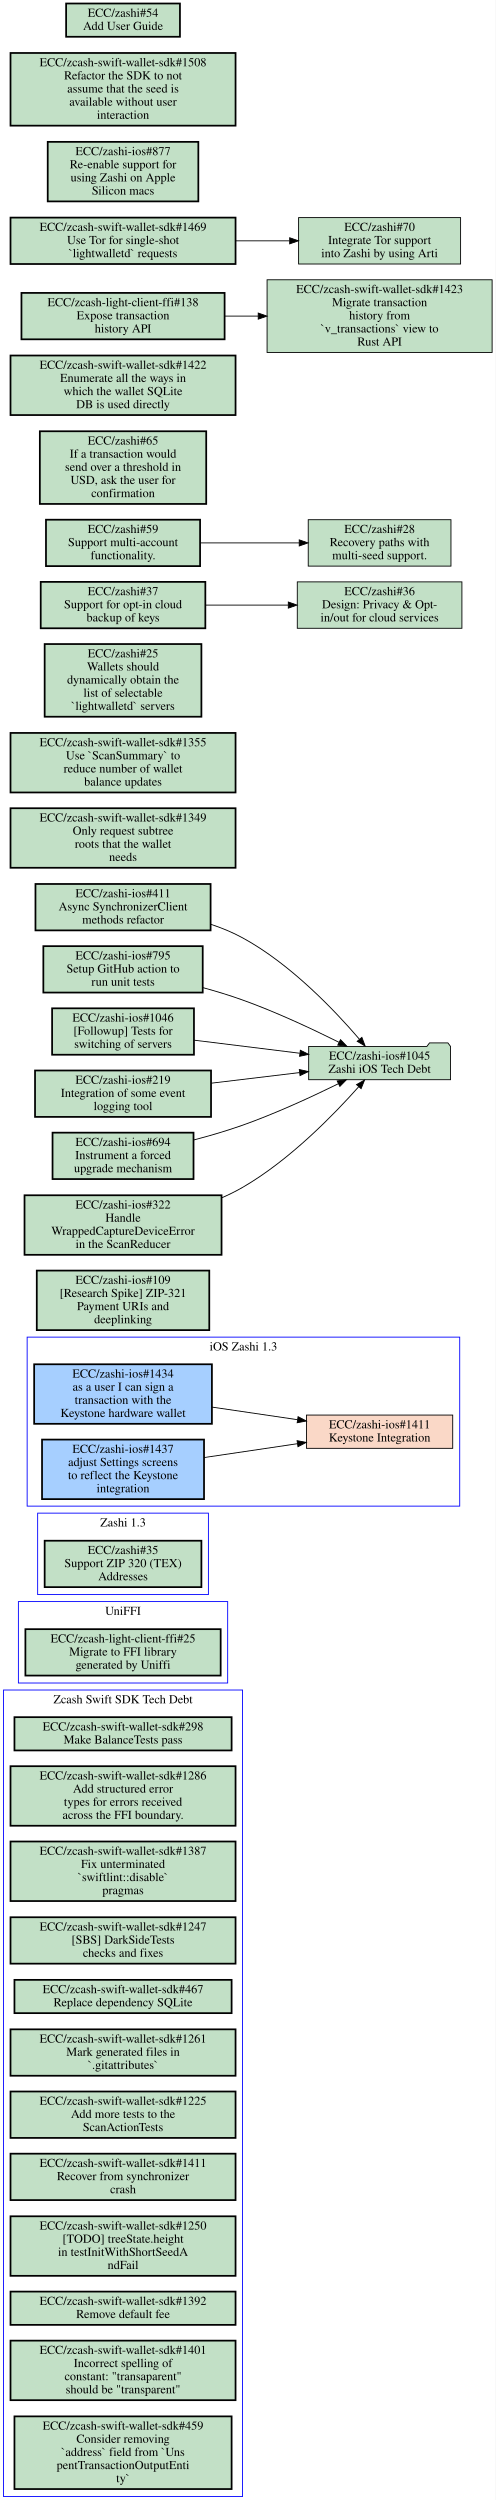
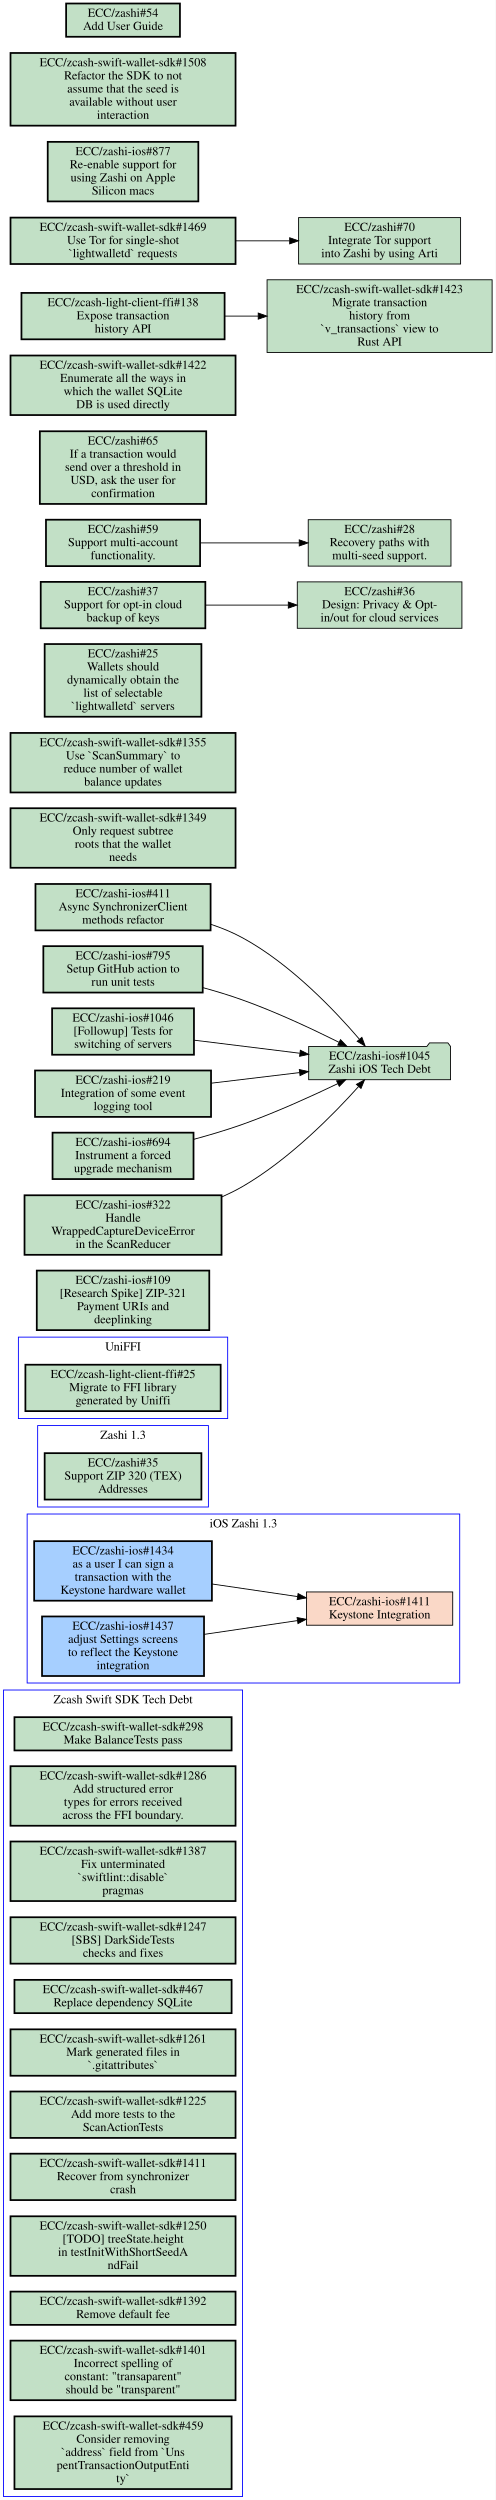
<svg xmlns="http://www.w3.org/2000/svg" xmlns:xlink="http://www.w3.org/1999/xlink" width="566pt" height="2855pt" viewBox="0.00 0.00 566.00 2855.00">
  <g id="graph0" class="graph" transform="scale(1 1) rotate(0) translate(4 2851)">
    <polygon fill="white" stroke="transparent" points="-4,4 -4,-2851 562,-2851 562,4 -4,4" />
    <g id="clust1" class="cluster">
-       <polygon fill="none" stroke="blue" points="27,-1131 27,-1324 521,-1324 521,-1131 27,-1131" />
-       <text text-anchor="middle" x="274" y="-1308.8" font-family="Times,serif" font-size="14.00">iOS Zashi 1.3</text>
+       <polygon fill="none" stroke="blue" points="27,-929 27,-1122 521,-1122 521,-929 27,-929" />
+       <text text-anchor="middle" x="274" y="-1106.8" font-family="Times,serif" font-size="14.00">iOS Zashi 1.3</text>
    </g>
    <g id="clust2" class="cluster">
-       <polygon fill="none" stroke="blue" points="39,-1030 39,-1123 234,-1123 234,-1030 39,-1030" />
-       <text text-anchor="middle" x="136.5" y="-1107.8" font-family="Times,serif" font-size="14.00">Zashi 1.3</text>
+       <polygon fill="none" stroke="blue" points="39,-1130 39,-1223 234,-1223 234,-1130 39,-1130" />
+       <text text-anchor="middle" x="136.5" y="-1207.8" font-family="Times,serif" font-size="14.00">Zashi 1.3</text>
    </g>
    <g id="clust3" class="cluster">
+       <polygon fill="none" stroke="blue" points="17,-1231 17,-1324 256,-1324 256,-1231 17,-1231" />
+       <text text-anchor="middle" x="136.5" y="-1308.8" font-family="Times,serif" font-size="14.00">UniFFI</text>
+     </g>
+     <g id="clust4" class="cluster">
      <polygon fill="none" stroke="blue" points="0,0 0,-921 273,-921 273,0 0,0" />
      <text text-anchor="middle" x="136.5" y="-905.8" font-family="Times,serif" font-size="14.00">Zcash Swift SDK Tech Debt</text>
-     </g>
-     <g id="clust4" class="cluster">
-       <polygon fill="none" stroke="blue" points="17,-929 17,-1022 256,-1022 256,-929 17,-929" />
-       <text text-anchor="middle" x="136.5" y="-1006.8" font-family="Times,serif" font-size="14.00">UniFFI</text>
    </g>
    <g id="node1" class="node closed">
      <g id="a_node1">
        <a xlink:href="https://github.com/Electric-Coin-Company/zashi-ios/issues/1411" xlink:title="ECC/zashi-ios#1411&#10;Keystone Integration" target="_blank">
-           <polygon fill="#fad8c7" stroke="black" points="513,-1235 346,-1235 346,-1197 513,-1197 513,-1235" />
-           <text text-anchor="middle" x="429.5" y="-1219.8" font-family="Times,serif" font-size="14.00">ECC/zashi-ios#1411</text>
-           <text text-anchor="middle" x="429.5" y="-1204.8" font-family="Times,serif" font-size="14.00">Keystone Integration</text>
+           <polygon fill="#fad8c7" stroke="black" points="513,-1033 346,-1033 346,-995 513,-995 513,-1033" />
+           <text text-anchor="middle" x="429.5" y="-1017.8" font-family="Times,serif" font-size="14.00">ECC/zashi-ios#1411</text>
+           <text text-anchor="middle" x="429.5" y="-1002.8" font-family="Times,serif" font-size="14.00">Keystone Integration</text>
        </a>
      </g>
    </g>
    <g id="node2" class="node committed">
      <g id="a_node2">
        <a xlink:href="https://github.com/Electric-Coin-Company/zashi-ios/issues/1434" xlink:title="ECC/zashi-ios#1434&#10;as a user I can sign a&#10;transaction with the&#10;Keystone hardware wallet" target="_blank">
-           <polygon fill="#a6cfff" stroke="black" stroke-width="2" points="238,-1293 35,-1293 35,-1225 238,-1225 238,-1293" />
-           <text text-anchor="middle" x="136.5" y="-1277.8" font-family="Times,serif" font-size="14.00">ECC/zashi-ios#1434</text>
-           <text text-anchor="middle" x="136.5" y="-1262.8" font-family="Times,serif" font-size="14.00">as a user I can sign a</text>
-           <text text-anchor="middle" x="136.5" y="-1247.8" font-family="Times,serif" font-size="14.00">transaction with the</text>
-           <text text-anchor="middle" x="136.5" y="-1232.8" font-family="Times,serif" font-size="14.00">Keystone hardware wallet</text>
+           <polygon fill="#a6cfff" stroke="black" stroke-width="2" points="238,-1091 35,-1091 35,-1023 238,-1023 238,-1091" />
+           <text text-anchor="middle" x="136.5" y="-1075.8" font-family="Times,serif" font-size="14.00">ECC/zashi-ios#1434</text>
+           <text text-anchor="middle" x="136.5" y="-1060.8" font-family="Times,serif" font-size="14.00">as a user I can sign a</text>
+           <text text-anchor="middle" x="136.5" y="-1045.8" font-family="Times,serif" font-size="14.00">transaction with the</text>
+           <text text-anchor="middle" x="136.5" y="-1030.8" font-family="Times,serif" font-size="14.00">Keystone hardware wallet</text>
        </a>
      </g>
    </g>
    <g id="edge1" class="edge">
-       <path fill="none" stroke="black" d="M238.05,-1244.1C269.78,-1239.5 304.66,-1234.3 335.81,-1229.7" />
-       <polygon fill="black" stroke="black" points="336.41,-1233.15 345.78,-1228.2 335.37,-1226.23 336.41,-1233.15" />
+       <path fill="none" stroke="black" d="M238.05,-1042.1C269.78,-1037.5 304.66,-1032.3 335.81,-1027.7" />
+       <polygon fill="black" stroke="black" points="336.41,-1031.15 345.78,-1026.2 335.37,-1024.23 336.41,-1031.15" />
    </g>
    <g id="node3" class="node committed">
      <g id="a_node3">
        <a xlink:href="https://github.com/Electric-Coin-Company/zashi-ios/issues/1437" xlink:title="ECC/zashi-ios#1437&#10;adjust Settings screens&#10;to reflect the Keystone&#10;integration" target="_blank">
-           <polygon fill="#a6cfff" stroke="black" stroke-width="2" points="229,-1207 44,-1207 44,-1139 229,-1139 229,-1207" />
-           <text text-anchor="middle" x="136.5" y="-1191.8" font-family="Times,serif" font-size="14.00">ECC/zashi-ios#1437</text>
-           <text text-anchor="middle" x="136.5" y="-1176.8" font-family="Times,serif" font-size="14.00">adjust Settings screens</text>
-           <text text-anchor="middle" x="136.5" y="-1161.8" font-family="Times,serif" font-size="14.00">to reflect the Keystone</text>
-           <text text-anchor="middle" x="136.5" y="-1146.8" font-family="Times,serif" font-size="14.00">integration</text>
+           <polygon fill="#a6cfff" stroke="black" stroke-width="2" points="229,-1005 44,-1005 44,-937 229,-937 229,-1005" />
+           <text text-anchor="middle" x="136.5" y="-989.8" font-family="Times,serif" font-size="14.00">ECC/zashi-ios#1437</text>
+           <text text-anchor="middle" x="136.5" y="-974.8" font-family="Times,serif" font-size="14.00">adjust Settings screens</text>
+           <text text-anchor="middle" x="136.5" y="-959.8" font-family="Times,serif" font-size="14.00">to reflect the Keystone</text>
+           <text text-anchor="middle" x="136.5" y="-944.8" font-family="Times,serif" font-size="14.00">integration</text>
        </a>
      </g>
    </g>
    <g id="edge2" class="edge">
-       <path fill="none" stroke="black" d="M229.17,-1186.5C263.14,-1191.6 301.66,-1197.3 335.72,-1202.3" />
-       <polygon fill="black" stroke="black" points="335.26,-1205.77 345.67,-1203.8 336.3,-1198.85 335.26,-1205.77" />
+       <path fill="none" stroke="black" d="M229.17,-984.55C263.14,-989.57 301.66,-995.3 335.72,-1000.3" />
+       <polygon fill="black" stroke="black" points="335.26,-1003.77 345.67,-1001.8 336.3,-996.85 335.26,-1003.77" />
    </g>
    <g id="node4" class="node open">
      <g id="a_node4">
        <a xlink:href="https://github.com/Electric-Coin-Company/zashi/issues/35" xlink:title="ECC/zashi#35&#10;Support ZIP 320 (TEX)&#10;Addresses" target="_blank">
-           <polygon fill="#c2e0c6" stroke="black" stroke-width="2" points="226,-1091.5 47,-1091.5 47,-1038.5 226,-1038.5 226,-1091.5" />
-           <text text-anchor="middle" x="136.5" y="-1076.3" font-family="Times,serif" font-size="14.00">ECC/zashi#35</text>
-           <text text-anchor="middle" x="136.5" y="-1061.3" font-family="Times,serif" font-size="14.00">Support ZIP 320 (TEX)</text>
-           <text text-anchor="middle" x="136.5" y="-1046.3" font-family="Times,serif" font-size="14.00">Addresses</text>
+           <polygon fill="#c2e0c6" stroke="black" stroke-width="2" points="226,-1191.5 47,-1191.5 47,-1138.5 226,-1138.5 226,-1191.5" />
+           <text text-anchor="middle" x="136.5" y="-1176.3" font-family="Times,serif" font-size="14.00">ECC/zashi#35</text>
+           <text text-anchor="middle" x="136.5" y="-1161.3" font-family="Times,serif" font-size="14.00">Support ZIP 320 (TEX)</text>
+           <text text-anchor="middle" x="136.5" y="-1146.3" font-family="Times,serif" font-size="14.00">Addresses</text>
        </a>
      </g>
    </g>
    <g id="node5" class="node open">
      <g id="a_node5">
+         <a xlink:href="https://github.com/Electric-Coin-Company/zcash-light-client-ffi/issues/25" xlink:title="ECC/zcash-light-client-ffi#25&#10;Migrate to FFI library&#10;generated by Uniffi" target="_blank">
+           <polygon fill="#c2e0c6" stroke="black" stroke-width="2" points="248,-1292.5 25,-1292.5 25,-1239.5 248,-1239.5 248,-1292.5" />
+           <text text-anchor="middle" x="136.5" y="-1277.3" font-family="Times,serif" font-size="14.00">ECC/zcash-light-client-ffi#25</text>
+           <text text-anchor="middle" x="136.5" y="-1262.3" font-family="Times,serif" font-size="14.00">Migrate to FFI library</text>
+           <text text-anchor="middle" x="136.5" y="-1247.3" font-family="Times,serif" font-size="14.00">generated by Uniffi</text>
+         </a>
+       </g>
+     </g>
+     <g id="node6" class="node open">
+       <g id="a_node6">
        <a xlink:href="https://github.com/Electric-Coin-Company/zcash-swift-wallet-sdk/issues/298" xlink:title="ECC/zcash-swift-wallet-sdk#298&#10;Make BalanceTests pass" target="_blank">
          <polygon fill="#c2e0c6" stroke="black" stroke-width="2" points="260.5,-890 12.5,-890 12.5,-852 260.5,-852 260.5,-890" />
          <text text-anchor="middle" x="136.5" y="-874.8" font-family="Times,serif" font-size="14.00">ECC/zcash-swift-wallet-sdk#298</text>
          <text text-anchor="middle" x="136.5" y="-859.8" font-family="Times,serif" font-size="14.00">Make BalanceTests pass</text>
        </a>
      </g>
    </g>
-     <g id="node6" class="node open">
-       <g id="a_node6">
+     <g id="node7" class="node open">
+       <g id="a_node7">
        <a xlink:href="https://github.com/Electric-Coin-Company/zcash-swift-wallet-sdk/issues/1286" xlink:title="ECC/zcash-swift-wallet-sdk#1286&#10;Add structured error&#10;types for errors received&#10;across the FFI boundary." target="_blank">
          <polygon fill="#c2e0c6" stroke="black" stroke-width="2" points="265,-834 8,-834 8,-766 265,-766 265,-834" />
          <text text-anchor="middle" x="136.5" y="-818.8" font-family="Times,serif" font-size="14.00">ECC/zcash-swift-wallet-sdk#1286</text>
          <text text-anchor="middle" x="136.5" y="-803.8" font-family="Times,serif" font-size="14.00">Add structured error</text>
          <text text-anchor="middle" x="136.5" y="-788.8" font-family="Times,serif" font-size="14.00">types for errors received</text>
          <text text-anchor="middle" x="136.5" y="-773.8" font-family="Times,serif" font-size="14.00">across the FFI boundary.</text>
        </a>
      </g>
    </g>
-     <g id="node7" class="node open">
-       <g id="a_node7">
+     <g id="node8" class="node open">
+       <g id="a_node8">
        <a xlink:href="https://github.com/Electric-Coin-Company/zcash-swift-wallet-sdk/issues/1387" xlink:title="ECC/zcash-swift-wallet-sdk#1387&#10;Fix unterminated&#10;`swiftlint::disable`&#10;pragmas" target="_blank">
          <polygon fill="#c2e0c6" stroke="black" stroke-width="2" points="265,-748 8,-748 8,-680 265,-680 265,-748" />
          <text text-anchor="middle" x="136.5" y="-732.8" font-family="Times,serif" font-size="14.00">ECC/zcash-swift-wallet-sdk#1387</text>
          <text text-anchor="middle" x="136.5" y="-717.8" font-family="Times,serif" font-size="14.00">Fix unterminated</text>
          <text text-anchor="middle" x="136.5" y="-702.8" font-family="Times,serif" font-size="14.00">`swiftlint::disable`</text>
          <text text-anchor="middle" x="136.5" y="-687.8" font-family="Times,serif" font-size="14.00">pragmas</text>
        </a>
      </g>
    </g>
-     <g id="node8" class="node open">
-       <g id="a_node8">
+     <g id="node9" class="node open">
+       <g id="a_node9">
        <a xlink:href="https://github.com/Electric-Coin-Company/zcash-swift-wallet-sdk/issues/1247" xlink:title="ECC/zcash-swift-wallet-sdk#1247&#10;[SBS] DarkSideTests&#10;checks and fixes" target="_blank">
          <polygon fill="#c2e0c6" stroke="black" stroke-width="2" points="265,-661.5 8,-661.5 8,-608.5 265,-608.5 265,-661.5" />
          <text text-anchor="middle" x="136.5" y="-646.3" font-family="Times,serif" font-size="14.00">ECC/zcash-swift-wallet-sdk#1247</text>
          <text text-anchor="middle" x="136.5" y="-631.3" font-family="Times,serif" font-size="14.00">[SBS] DarkSideTests</text>
          <text text-anchor="middle" x="136.5" y="-616.3" font-family="Times,serif" font-size="14.00">checks and fixes</text>
        </a>
      </g>
    </g>
-     <g id="node9" class="node open">
-       <g id="a_node9">
+     <g id="node10" class="node open">
+       <g id="a_node10">
        <a xlink:href="https://github.com/Electric-Coin-Company/zcash-swift-wallet-sdk/issues/467" xlink:title="ECC/zcash-swift-wallet-sdk#467&#10;Replace dependency SQLite" target="_blank">
          <polygon fill="#c2e0c6" stroke="black" stroke-width="2" points="260.5,-590 12.5,-590 12.5,-552 260.5,-552 260.5,-590" />
          <text text-anchor="middle" x="136.5" y="-574.8" font-family="Times,serif" font-size="14.00">ECC/zcash-swift-wallet-sdk#467</text>
          <text text-anchor="middle" x="136.5" y="-559.8" font-family="Times,serif" font-size="14.00">Replace dependency SQLite</text>
        </a>
      </g>
    </g>
-     <g id="node10" class="node open">
-       <g id="a_node10">
+     <g id="node11" class="node open">
+       <g id="a_node11">
        <a xlink:href="https://github.com/Electric-Coin-Company/zcash-swift-wallet-sdk/issues/1261" xlink:title="ECC/zcash-swift-wallet-sdk#1261&#10;Mark generated files in&#10;`.gitattributes`" target="_blank">
          <polygon fill="#c2e0c6" stroke="black" stroke-width="2" points="265,-533.5 8,-533.5 8,-480.5 265,-480.5 265,-533.5" />
          <text text-anchor="middle" x="136.5" y="-518.3" font-family="Times,serif" font-size="14.00">ECC/zcash-swift-wallet-sdk#1261</text>
          <text text-anchor="middle" x="136.5" y="-503.3" font-family="Times,serif" font-size="14.00">Mark generated files in</text>
          <text text-anchor="middle" x="136.5" y="-488.3" font-family="Times,serif" font-size="14.00">`.gitattributes`</text>
        </a>
      </g>
    </g>
-     <g id="node11" class="node open">
-       <g id="a_node11">
+     <g id="node12" class="node open">
+       <g id="a_node12">
        <a xlink:href="https://github.com/Electric-Coin-Company/zcash-swift-wallet-sdk/issues/1225" xlink:title="ECC/zcash-swift-wallet-sdk#1225&#10;Add more tests to the&#10;ScanActionTests" target="_blank">
          <polygon fill="#c2e0c6" stroke="black" stroke-width="2" points="265,-462.5 8,-462.5 8,-409.5 265,-409.5 265,-462.5" />
          <text text-anchor="middle" x="136.5" y="-447.3" font-family="Times,serif" font-size="14.00">ECC/zcash-swift-wallet-sdk#1225</text>
          <text text-anchor="middle" x="136.5" y="-432.3" font-family="Times,serif" font-size="14.00">Add more tests to the</text>
          <text text-anchor="middle" x="136.5" y="-417.3" font-family="Times,serif" font-size="14.00">ScanActionTests</text>
        </a>
      </g>
    </g>
-     <g id="node12" class="node open">
-       <g id="a_node12">
+     <g id="node13" class="node open">
+       <g id="a_node13">
        <a xlink:href="https://github.com/Electric-Coin-Company/zcash-swift-wallet-sdk/issues/1411" xlink:title="ECC/zcash-swift-wallet-sdk#1411&#10;Recover from synchronizer&#10;crash" target="_blank">
          <polygon fill="#c2e0c6" stroke="black" stroke-width="2" points="265,-391.5 8,-391.5 8,-338.5 265,-338.5 265,-391.5" />
          <text text-anchor="middle" x="136.5" y="-376.3" font-family="Times,serif" font-size="14.00">ECC/zcash-swift-wallet-sdk#1411</text>
          <text text-anchor="middle" x="136.5" y="-361.3" font-family="Times,serif" font-size="14.00">Recover from synchronizer</text>
          <text text-anchor="middle" x="136.5" y="-346.3" font-family="Times,serif" font-size="14.00">crash</text>
        </a>
      </g>
    </g>
-     <g id="node13" class="node open">
-       <g id="a_node13">
+     <g id="node14" class="node open">
+       <g id="a_node14">
        <a xlink:href="https://github.com/Electric-Coin-Company/zcash-swift-wallet-sdk/issues/1250" xlink:title="ECC/zcash-swift-wallet-sdk#1250&#10;[TODO] treeState.height&#10;in testInitWithShortSeedA&#10;ndFail" target="_blank">
          <polygon fill="#c2e0c6" stroke="black" stroke-width="2" points="265,-320 8,-320 8,-252 265,-252 265,-320" />
          <text text-anchor="middle" x="136.5" y="-304.8" font-family="Times,serif" font-size="14.00">ECC/zcash-swift-wallet-sdk#1250</text>
          <text text-anchor="middle" x="136.5" y="-289.8" font-family="Times,serif" font-size="14.00">[TODO] treeState.height</text>
          <text text-anchor="middle" x="136.5" y="-274.8" font-family="Times,serif" font-size="14.00">in testInitWithShortSeedA</text>
          <text text-anchor="middle" x="136.5" y="-259.8" font-family="Times,serif" font-size="14.00">ndFail</text>
        </a>
      </g>
    </g>
-     <g id="node14" class="node open">
-       <g id="a_node14">
+     <g id="node15" class="node open">
+       <g id="a_node15">
        <a xlink:href="https://github.com/Electric-Coin-Company/zcash-swift-wallet-sdk/issues/1392" xlink:title="ECC/zcash-swift-wallet-sdk#1392&#10;Remove default fee" target="_blank">
          <polygon fill="#c2e0c6" stroke="black" stroke-width="2" points="265,-234 8,-234 8,-196 265,-196 265,-234" />
          <text text-anchor="middle" x="136.5" y="-218.8" font-family="Times,serif" font-size="14.00">ECC/zcash-swift-wallet-sdk#1392</text>
          <text text-anchor="middle" x="136.5" y="-203.8" font-family="Times,serif" font-size="14.00">Remove default fee</text>
        </a>
      </g>
    </g>
-     <g id="node15" class="node open">
-       <g id="a_node15">
+     <g id="node16" class="node open">
+       <g id="a_node16">
        <a xlink:href="https://github.com/Electric-Coin-Company/zcash-swift-wallet-sdk/issues/1401" xlink:title="ECC/zcash-swift-wallet-sdk#1401&#10;Incorrect spelling of&#10;constant: &quot;transaparent&quot;&#10;should be &quot;transparent&quot;" target="_blank">
          <polygon fill="#c2e0c6" stroke="black" stroke-width="2" points="265,-178 8,-178 8,-110 265,-110 265,-178" />
          <text text-anchor="middle" x="136.5" y="-162.8" font-family="Times,serif" font-size="14.00">ECC/zcash-swift-wallet-sdk#1401</text>
          <text text-anchor="middle" x="136.5" y="-147.8" font-family="Times,serif" font-size="14.00">Incorrect spelling of</text>
          <text text-anchor="middle" x="136.5" y="-132.8" font-family="Times,serif" font-size="14.00">constant: "transaparent"</text>
          <text text-anchor="middle" x="136.5" y="-117.8" font-family="Times,serif" font-size="14.00">should be "transparent"</text>
        </a>
      </g>
    </g>
-     <g id="node16" class="node open">
-       <g id="a_node16">
+     <g id="node17" class="node open">
+       <g id="a_node17">
        <a xlink:href="https://github.com/Electric-Coin-Company/zcash-swift-wallet-sdk/issues/459" xlink:title="ECC/zcash-swift-wallet-sdk#459&#10;Consider removing&#10;`address` field from `Uns&#10;pentTransactionOutputEnti&#10;ty`" target="_blank">
          <polygon fill="#c2e0c6" stroke="black" stroke-width="2" points="260.5,-91.5 12.5,-91.5 12.5,-8.5 260.5,-8.5 260.5,-91.5" />
          <text text-anchor="middle" x="136.5" y="-76.3" font-family="Times,serif" font-size="14.00">ECC/zcash-swift-wallet-sdk#459</text>
          <text text-anchor="middle" x="136.5" y="-61.3" font-family="Times,serif" font-size="14.00">Consider removing</text>
          <text text-anchor="middle" x="136.5" y="-46.3" font-family="Times,serif" font-size="14.00">`address` field from `Uns</text>
          <text text-anchor="middle" x="136.5" y="-31.3" font-family="Times,serif" font-size="14.00">pentTransactionOutputEnti</text>
          <text text-anchor="middle" x="136.5" y="-16.3" font-family="Times,serif" font-size="14.00">ty`</text>
-         </a>
-       </g>
-     </g>
-     <g id="node17" class="node open">
-       <g id="a_node17">
-         <a xlink:href="https://github.com/Electric-Coin-Company/zcash-light-client-ffi/issues/25" xlink:title="ECC/zcash-light-client-ffi#25&#10;Migrate to FFI library&#10;generated by Uniffi" target="_blank">
-           <polygon fill="#c2e0c6" stroke="black" stroke-width="2" points="248,-990.5 25,-990.5 25,-937.5 248,-937.5 248,-990.5" />
-           <text text-anchor="middle" x="136.5" y="-975.3" font-family="Times,serif" font-size="14.00">ECC/zcash-light-client-ffi#25</text>
-           <text text-anchor="middle" x="136.5" y="-960.3" font-family="Times,serif" font-size="14.00">Migrate to FFI library</text>
-           <text text-anchor="middle" x="136.5" y="-945.3" font-family="Times,serif" font-size="14.00">generated by Uniffi</text>
        </a>
      </g>
    </g>
    <g id="node18" class="node open">
      <g id="a_node18">
        <a xlink:href="https://github.com/Electric-Coin-Company/zashi-ios/issues/109" xlink:title="ECC/zashi-ios#109&#10;[Research Spike] ZIP-321&#10;Payment URIs and&#10;deeplinking" target="_blank">
          <polygon fill="#c2e0c6" stroke="black" stroke-width="2" points="235,-1400 38,-1400 38,-1332 235,-1332 235,-1400" />
          <text text-anchor="middle" x="136.5" y="-1384.8" font-family="Times,serif" font-size="14.00">ECC/zashi-ios#109</text>
          <text text-anchor="middle" x="136.5" y="-1369.8" font-family="Times,serif" font-size="14.00">[Research Spike] ZIP-321</text>
          <text text-anchor="middle" x="136.5" y="-1354.8" font-family="Times,serif" font-size="14.00">Payment URIs and</text>
          <text text-anchor="middle" x="136.5" y="-1339.8" font-family="Times,serif" font-size="14.00">deeplinking</text>
        </a>
      </g>
    </g>
    <g id="node19" class="node open">
      <g id="a_node19">
        <a xlink:href="https://github.com/Electric-Coin-Company/zashi-ios/issues/411" xlink:title="ECC/zashi-ios#411&#10;Async SynchronizerClient&#10;methods refactor" target="_blank">
          <polygon fill="#c2e0c6" stroke="black" stroke-width="2" points="236.5,-1841.5 36.5,-1841.5 36.5,-1788.5 236.5,-1788.5 236.5,-1841.5" />
          <text text-anchor="middle" x="136.5" y="-1826.3" font-family="Times,serif" font-size="14.00">ECC/zashi-ios#411</text>
          <text text-anchor="middle" x="136.5" y="-1811.3" font-family="Times,serif" font-size="14.00">Async SynchronizerClient</text>
          <text text-anchor="middle" x="136.5" y="-1796.3" font-family="Times,serif" font-size="14.00">methods refactor</text>
        </a>
      </g>
    </g>
    <g id="node20" class="node open">
      <g id="a_node20">
        <a xlink:href="https://github.com/Electric-Coin-Company/zashi-ios/issues/1045" xlink:title="ECC/zashi-ios#1045&#10;Zashi iOS Tech Debt" target="_blank">
          <polygon fill="#c2e0c6" stroke="black" points="510.5,-1656 507.5,-1660 486.5,-1660 483.5,-1656 348.5,-1656 348.5,-1618 510.5,-1618 510.5,-1656" />
          <text text-anchor="middle" x="429.5" y="-1640.8" font-family="Times,serif" font-size="14.00">ECC/zashi-ios#1045</text>
          <text text-anchor="middle" x="429.5" y="-1625.8" font-family="Times,serif" font-size="14.00">Zashi iOS Tech Debt</text>
        </a>
      </g>
    </g>
    <g id="edge3" class="edge">
      <path fill="none" stroke="black" d="M236.64,-1795.5C249.25,-1791.3 261.69,-1786.2 273,-1780 327.95,-1750.1 378.7,-1696.6 406.46,-1664.2" />
      <polygon fill="black" stroke="black" points="409.26,-1666.31 413.01,-1656.4 403.9,-1661.81 409.26,-1666.31" />
    </g>
    <g id="node21" class="node open">
      <g id="a_node21">
        <a xlink:href="https://github.com/Electric-Coin-Company/zashi-ios/issues/795" xlink:title="ECC/zashi-ios#795&#10;Setup GitHub action to&#10;run unit tests" target="_blank">
          <polygon fill="#c2e0c6" stroke="black" stroke-width="2" points="227.5,-1770.5 45.5,-1770.5 45.5,-1717.5 227.5,-1717.5 227.5,-1770.5" />
          <text text-anchor="middle" x="136.5" y="-1755.3" font-family="Times,serif" font-size="14.00">ECC/zashi-ios#795</text>
          <text text-anchor="middle" x="136.5" y="-1740.3" font-family="Times,serif" font-size="14.00">Setup GitHub action to</text>
          <text text-anchor="middle" x="136.5" y="-1725.3" font-family="Times,serif" font-size="14.00">run unit tests</text>
        </a>
      </g>
    </g>
    <g id="edge4" class="edge">
      <path fill="none" stroke="black" d="M227.84,-1723.1C243.06,-1718.9 258.59,-1714.2 273,-1709 311.08,-1695.4 352.57,-1675.9 383.1,-1660.7" />
      <polygon fill="black" stroke="black" points="384.86,-1663.73 392.21,-1656.1 381.71,-1657.48 384.86,-1663.73" />
    </g>
    <g id="node22" class="node open">
      <g id="a_node22">
        <a xlink:href="https://github.com/Electric-Coin-Company/zcash-swift-wallet-sdk/issues/1349" xlink:title="ECC/zcash-swift-wallet-sdk#1349&#10;Only request subtree&#10;roots that the wallet&#10;needs" target="_blank">
          <polygon fill="#c2e0c6" stroke="black" stroke-width="2" points="265,-1928 8,-1928 8,-1860 265,-1860 265,-1928" />
          <text text-anchor="middle" x="136.5" y="-1912.8" font-family="Times,serif" font-size="14.00">ECC/zcash-swift-wallet-sdk#1349</text>
          <text text-anchor="middle" x="136.5" y="-1897.8" font-family="Times,serif" font-size="14.00">Only request subtree</text>
          <text text-anchor="middle" x="136.5" y="-1882.8" font-family="Times,serif" font-size="14.00">roots that the wallet</text>
          <text text-anchor="middle" x="136.5" y="-1867.8" font-family="Times,serif" font-size="14.00">needs</text>
        </a>
      </g>
    </g>
    <g id="node23" class="node open">
      <g id="a_node23">
        <a xlink:href="https://github.com/Electric-Coin-Company/zcash-swift-wallet-sdk/issues/1355" xlink:title="ECC/zcash-swift-wallet-sdk#1355&#10;Use `ScanSummary` to&#10;reduce number of wallet&#10;balance updates" target="_blank">
          <polygon fill="#c2e0c6" stroke="black" stroke-width="2" points="265,-2014 8,-2014 8,-1946 265,-1946 265,-2014" />
          <text text-anchor="middle" x="136.5" y="-1998.8" font-family="Times,serif" font-size="14.00">ECC/zcash-swift-wallet-sdk#1355</text>
          <text text-anchor="middle" x="136.5" y="-1983.8" font-family="Times,serif" font-size="14.00">Use `ScanSummary` to</text>
          <text text-anchor="middle" x="136.5" y="-1968.8" font-family="Times,serif" font-size="14.00">reduce number of wallet</text>
          <text text-anchor="middle" x="136.5" y="-1953.8" font-family="Times,serif" font-size="14.00">balance updates</text>
        </a>
      </g>
    </g>
    <g id="node24" class="node open">
      <g id="a_node24">
        <a xlink:href="https://github.com/Electric-Coin-Company/zashi-ios/issues/1046" xlink:title="ECC/zashi-ios#1046&#10;[Followup] Tests for&#10;switching of servers" target="_blank">
          <polygon fill="#c2e0c6" stroke="black" stroke-width="2" points="217.5,-1699.5 55.5,-1699.5 55.5,-1646.5 217.5,-1646.5 217.5,-1699.5" />
          <text text-anchor="middle" x="136.5" y="-1684.3" font-family="Times,serif" font-size="14.00">ECC/zashi-ios#1046</text>
          <text text-anchor="middle" x="136.5" y="-1669.3" font-family="Times,serif" font-size="14.00">[Followup] Tests for</text>
          <text text-anchor="middle" x="136.5" y="-1654.3" font-family="Times,serif" font-size="14.00">switching of servers</text>
        </a>
      </g>
    </g>
    <g id="edge5" class="edge">
      <path fill="none" stroke="black" d="M217.79,-1663.1C255.16,-1658.4 299.77,-1652.9 338.3,-1648.2" />
      <polygon fill="black" stroke="black" points="338.99,-1651.64 348.47,-1646.9 338.11,-1644.7 338.99,-1651.64" />
    </g>
    <g id="node25" class="node open">
      <g id="a_node25">
        <a xlink:href="https://github.com/Electric-Coin-Company/zashi/issues/25" xlink:title="ECC/zashi#25&#10;Wallets should&#10;dynamically obtain the&#10;list of selectable&#10;`lightwalletd` servers" target="_blank">
          <polygon fill="#c2e0c6" stroke="black" stroke-width="2" points="226,-2115.5 47,-2115.5 47,-2032.5 226,-2032.5 226,-2115.5" />
          <text text-anchor="middle" x="136.5" y="-2100.3" font-family="Times,serif" font-size="14.00">ECC/zashi#25</text>
          <text text-anchor="middle" x="136.5" y="-2085.3" font-family="Times,serif" font-size="14.00">Wallets should</text>
          <text text-anchor="middle" x="136.5" y="-2070.3" font-family="Times,serif" font-size="14.00">dynamically obtain the</text>
          <text text-anchor="middle" x="136.5" y="-2055.3" font-family="Times,serif" font-size="14.00">list of selectable</text>
          <text text-anchor="middle" x="136.5" y="-2040.3" font-family="Times,serif" font-size="14.00">`lightwalletd` servers</text>
        </a>
      </g>
    </g>
    <g id="node26" class="node open">
      <g id="a_node26">
        <a xlink:href="https://github.com/Electric-Coin-Company/zashi/issues/37" xlink:title="ECC/zashi#37&#10;Support for opt-in cloud&#10;backup of keys" target="_blank">
          <polygon fill="#c2e0c6" stroke="black" stroke-width="2" points="230.5,-2186.5 42.5,-2186.5 42.5,-2133.5 230.5,-2133.5 230.5,-2186.5" />
          <text text-anchor="middle" x="136.5" y="-2171.3" font-family="Times,serif" font-size="14.00">ECC/zashi#37</text>
          <text text-anchor="middle" x="136.5" y="-2156.3" font-family="Times,serif" font-size="14.00">Support for opt-in cloud</text>
          <text text-anchor="middle" x="136.5" y="-2141.3" font-family="Times,serif" font-size="14.00">backup of keys</text>
        </a>
      </g>
    </g>
    <g id="node27" class="node open">
      <g id="a_node27">
        <a xlink:href="https://github.com/Electric-Coin-Company/zashi/issues/36" xlink:title="ECC/zashi#36&#10;Design: Privacy &amp; Opt-&#10;in/out for cloud services" target="_blank">
          <polygon fill="#c2e0c6" stroke="black" points="523.5,-2186.5 335.5,-2186.5 335.5,-2133.5 523.5,-2133.5 523.5,-2186.5" />
          <text text-anchor="middle" x="429.5" y="-2171.3" font-family="Times,serif" font-size="14.00">ECC/zashi#36</text>
          <text text-anchor="middle" x="429.5" y="-2156.3" font-family="Times,serif" font-size="14.00">Design: Privacy &amp; Opt-</text>
          <text text-anchor="middle" x="429.5" y="-2141.3" font-family="Times,serif" font-size="14.00">in/out for cloud services</text>
        </a>
      </g>
    </g>
    <g id="edge6" class="edge">
      <path fill="none" stroke="black" d="M230.77,-2160C260.8,-2160 294.24,-2160 324.95,-2160" />
      <polygon fill="black" stroke="black" points="325.25,-2163.5 335.25,-2160 325.25,-2156.5 325.25,-2163.5" />
    </g>
    <g id="node28" class="node open">
      <g id="a_node28">
        <a xlink:href="https://github.com/Electric-Coin-Company/zashi-ios/issues/219" xlink:title="ECC/zashi-ios#219&#10;Integration of some event&#10;logging tool" target="_blank">
          <polygon fill="#c2e0c6" stroke="black" stroke-width="2" points="237,-1628.5 36,-1628.5 36,-1575.5 237,-1575.5 237,-1628.5" />
          <text text-anchor="middle" x="136.5" y="-1613.3" font-family="Times,serif" font-size="14.00">ECC/zashi-ios#219</text>
          <text text-anchor="middle" x="136.5" y="-1598.3" font-family="Times,serif" font-size="14.00">Integration of some event</text>
          <text text-anchor="middle" x="136.5" y="-1583.3" font-family="Times,serif" font-size="14.00">logging tool</text>
        </a>
      </g>
    </g>
    <g id="edge7" class="edge">
      <path fill="none" stroke="black" d="M237.24,-1614C269.9,-1617.9 305.99,-1622.3 337.93,-1626.1" />
      <polygon fill="black" stroke="black" points="337.81,-1629.61 348.15,-1627.3 338.63,-1622.66 337.81,-1629.61" />
    </g>
    <g id="node29" class="node open">
      <g id="a_node29">
        <a xlink:href="https://github.com/Electric-Coin-Company/zashi-ios/issues/694" xlink:title="ECC/zashi-ios#694&#10;Instrument a forced&#10;upgrade mechanism" target="_blank">
          <polygon fill="#c2e0c6" stroke="black" stroke-width="2" points="217,-1557.5 56,-1557.5 56,-1504.5 217,-1504.5 217,-1557.5" />
          <text text-anchor="middle" x="136.5" y="-1542.3" font-family="Times,serif" font-size="14.00">ECC/zashi-ios#694</text>
          <text text-anchor="middle" x="136.5" y="-1527.3" font-family="Times,serif" font-size="14.00">Instrument a forced</text>
          <text text-anchor="middle" x="136.5" y="-1512.3" font-family="Times,serif" font-size="14.00">upgrade mechanism</text>
        </a>
      </g>
    </g>
    <g id="edge8" class="edge">
-       <path fill="none" stroke="black" d="M217.02,-1549.1C235.58,-1553.9 255.14,-1559.7 273,-1566 310.77,-1579.4 351.96,-1598.4 382.45,-1613.4" />
-       <polygon fill="black" stroke="black" points="381.04,-1616.61 391.56,-1617.9 384.14,-1610.33 381.04,-1616.61" />
+       <path fill="none" stroke="black" d="M217.34,-1549.9C235.79,-1554.9 255.22,-1560.7 273,-1567 310.42,-1580.3 351.31,-1598.9 381.77,-1613.5" />
+       <polygon fill="black" stroke="black" points="380.35,-1616.7 390.87,-1618 383.46,-1610.43 380.35,-1616.7" />
    </g>
    <g id="node30" class="node open">
      <g id="a_node30">
        <a xlink:href="https://github.com/Electric-Coin-Company/zashi-ios/issues/322" xlink:title="ECC/zashi-ios#322&#10;Handle&#10;WrappedCaptureDeviceError&#10;in the ScanReducer" target="_blank">
          <polygon fill="#c2e0c6" stroke="black" stroke-width="2" points="249,-1486 24,-1486 24,-1418 249,-1418 249,-1486" />
          <text text-anchor="middle" x="136.5" y="-1470.8" font-family="Times,serif" font-size="14.00">ECC/zashi-ios#322</text>
          <text text-anchor="middle" x="136.5" y="-1455.8" font-family="Times,serif" font-size="14.00">Handle</text>
          <text text-anchor="middle" x="136.5" y="-1440.8" font-family="Times,serif" font-size="14.00">WrappedCaptureDeviceError</text>
          <text text-anchor="middle" x="136.5" y="-1425.8" font-family="Times,serif" font-size="14.00">in the ScanReducer</text>
        </a>
      </g>
    </g>
    <g id="edge9" class="edge">
-       <path fill="none" stroke="black" d="M249.02,-1483C257.32,-1486.6 265.41,-1490.6 273,-1495 326.7,-1526 377.51,-1578.3 405.68,-1610" />
-       <polygon fill="black" stroke="black" points="403.12,-1612.39 412.34,-1617.6 408.38,-1607.77 403.12,-1612.39" />
+       <path fill="none" stroke="black" d="M249.35,-1484.1C257.54,-1487.7 265.51,-1491.7 273,-1496 326.48,-1527 377.36,-1578.8 405.6,-1610.3" />
+       <polygon fill="black" stroke="black" points="403.02,-1612.67 412.29,-1617.8 408.25,-1608.01 403.02,-1612.67" />
    </g>
    <g id="node31" class="node open">
      <g id="a_node31">
        <a xlink:href="https://github.com/Electric-Coin-Company/zashi/issues/59" xlink:title="ECC/zashi#59&#10;Support multi-account&#10;functionality." target="_blank">
          <polygon fill="#c2e0c6" stroke="black" stroke-width="2" points="224.5,-2257.5 48.5,-2257.5 48.5,-2204.5 224.5,-2204.5 224.5,-2257.5" />
          <text text-anchor="middle" x="136.5" y="-2242.3" font-family="Times,serif" font-size="14.00">ECC/zashi#59</text>
          <text text-anchor="middle" x="136.5" y="-2227.3" font-family="Times,serif" font-size="14.00">Support multi-account</text>
          <text text-anchor="middle" x="136.5" y="-2212.3" font-family="Times,serif" font-size="14.00">functionality.</text>
        </a>
      </g>
    </g>
    <g id="node32" class="node open">
      <g id="a_node32">
        <a xlink:href="https://github.com/Electric-Coin-Company/zashi/issues/28" xlink:title="ECC/zashi#28&#10;Recovery paths with&#10;multi-seed support." target="_blank">
          <polygon fill="#c2e0c6" stroke="black" points="511,-2257.5 348,-2257.5 348,-2204.5 511,-2204.5 511,-2257.5" />
          <text text-anchor="middle" x="429.5" y="-2242.3" font-family="Times,serif" font-size="14.00">ECC/zashi#28</text>
          <text text-anchor="middle" x="429.5" y="-2227.3" font-family="Times,serif" font-size="14.00">Recovery paths with</text>
          <text text-anchor="middle" x="429.5" y="-2212.3" font-family="Times,serif" font-size="14.00">multi-seed support.</text>
        </a>
      </g>
    </g>
    <g id="edge10" class="edge">
      <path fill="none" stroke="black" d="M224.81,-2231C260.46,-2231 301.7,-2231 337.71,-2231" />
      <polygon fill="black" stroke="black" points="337.72,-2234.5 347.72,-2231 337.72,-2227.5 337.72,-2234.5" />
    </g>
    <g id="node33" class="node open">
      <g id="a_node33">
        <a xlink:href="https://github.com/Electric-Coin-Company/zashi/issues/65" xlink:title="ECC/zashi#65&#10;If a transaction would&#10;send over a threshold in&#10;USD, ask the user for&#10;confirmation" target="_blank">
          <polygon fill="#c2e0c6" stroke="black" stroke-width="2" points="231.5,-2358.5 41.5,-2358.5 41.5,-2275.5 231.5,-2275.5 231.5,-2358.5" />
          <text text-anchor="middle" x="136.5" y="-2343.3" font-family="Times,serif" font-size="14.00">ECC/zashi#65</text>
          <text text-anchor="middle" x="136.5" y="-2328.3" font-family="Times,serif" font-size="14.00">If a transaction would</text>
          <text text-anchor="middle" x="136.5" y="-2313.3" font-family="Times,serif" font-size="14.00">send over a threshold in</text>
          <text text-anchor="middle" x="136.5" y="-2298.3" font-family="Times,serif" font-size="14.00">USD, ask the user for</text>
          <text text-anchor="middle" x="136.5" y="-2283.3" font-family="Times,serif" font-size="14.00">confirmation</text>
        </a>
      </g>
    </g>
    <g id="node34" class="node open">
      <g id="a_node34">
        <a xlink:href="https://github.com/Electric-Coin-Company/zcash-swift-wallet-sdk/issues/1422" xlink:title="ECC/zcash-swift-wallet-sdk#1422&#10;Enumerate all the ways in&#10;which the wallet SQLite&#10;DB is used directly" target="_blank">
          <polygon fill="#c2e0c6" stroke="black" stroke-width="2" points="265,-2445 8,-2445 8,-2377 265,-2377 265,-2445" />
          <text text-anchor="middle" x="136.5" y="-2429.8" font-family="Times,serif" font-size="14.00">ECC/zcash-swift-wallet-sdk#1422</text>
          <text text-anchor="middle" x="136.5" y="-2414.8" font-family="Times,serif" font-size="14.00">Enumerate all the ways in</text>
          <text text-anchor="middle" x="136.5" y="-2399.8" font-family="Times,serif" font-size="14.00">which the wallet SQLite</text>
          <text text-anchor="middle" x="136.5" y="-2384.8" font-family="Times,serif" font-size="14.00">DB is used directly</text>
        </a>
      </g>
    </g>
    <g id="node35" class="node open">
      <g id="a_node35">
        <a xlink:href="https://github.com/Electric-Coin-Company/zcash-light-client-ffi/issues/138" xlink:title="ECC/zcash-light-client-ffi#138&#10;Expose transaction&#10;history API" target="_blank">
          <polygon fill="#c2e0c6" stroke="black" stroke-width="2" points="252.5,-2516.5 20.5,-2516.5 20.5,-2463.5 252.5,-2463.5 252.5,-2516.5" />
          <text text-anchor="middle" x="136.5" y="-2501.3" font-family="Times,serif" font-size="14.00">ECC/zcash-light-client-ffi#138</text>
          <text text-anchor="middle" x="136.5" y="-2486.3" font-family="Times,serif" font-size="14.00">Expose transaction</text>
          <text text-anchor="middle" x="136.5" y="-2471.3" font-family="Times,serif" font-size="14.00">history API</text>
        </a>
      </g>
    </g>
    <g id="node36" class="node open">
      <g id="a_node36">
        <a xlink:href="https://github.com/Electric-Coin-Company/zcash-swift-wallet-sdk/issues/1423" xlink:title="ECC/zcash-swift-wallet-sdk#1423&#10;Migrate transaction&#10;history from&#10;`v_transactions` view to&#10;Rust API" target="_blank">
          <polygon fill="#c2e0c6" stroke="black" points="558,-2531.5 301,-2531.5 301,-2448.5 558,-2448.5 558,-2531.5" />
          <text text-anchor="middle" x="429.5" y="-2516.3" font-family="Times,serif" font-size="14.00">ECC/zcash-swift-wallet-sdk#1423</text>
          <text text-anchor="middle" x="429.5" y="-2501.3" font-family="Times,serif" font-size="14.00">Migrate transaction</text>
          <text text-anchor="middle" x="429.5" y="-2486.3" font-family="Times,serif" font-size="14.00">history from</text>
          <text text-anchor="middle" x="429.5" y="-2471.3" font-family="Times,serif" font-size="14.00">`v_transactions` view to</text>
          <text text-anchor="middle" x="429.5" y="-2456.3" font-family="Times,serif" font-size="14.00">Rust API</text>
        </a>
      </g>
    </g>
    <g id="edge11" class="edge">
      <path fill="none" stroke="black" d="M252.51,-2490C265.05,-2490 277.9,-2490 290.67,-2490" />
      <polygon fill="black" stroke="black" points="290.89,-2493.5 300.89,-2490 290.89,-2486.5 290.89,-2493.5" />
    </g>
    <g id="node37" class="node open">
      <g id="a_node37">
        <a xlink:href="https://github.com/Electric-Coin-Company/zashi/issues/70" xlink:title="ECC/zashi#70&#10;Integrate Tor support&#10;into Zashi by using Arti" target="_blank">
          <polygon fill="#c2e0c6" stroke="black" points="522,-2602.5 337,-2602.5 337,-2549.5 522,-2549.5 522,-2602.5" />
          <text text-anchor="middle" x="429.5" y="-2587.3" font-family="Times,serif" font-size="14.00">ECC/zashi#70</text>
          <text text-anchor="middle" x="429.5" y="-2572.3" font-family="Times,serif" font-size="14.00">Integrate Tor support</text>
          <text text-anchor="middle" x="429.5" y="-2557.3" font-family="Times,serif" font-size="14.00">into Zashi by using Arti</text>
        </a>
      </g>
    </g>
    <g id="node38" class="node open">
      <g id="a_node38">
        <a xlink:href="https://github.com/Electric-Coin-Company/zcash-swift-wallet-sdk/issues/1469" xlink:title="ECC/zcash-swift-wallet-sdk#1469&#10;Use Tor for single-shot&#10;`lightwalletd` requests" target="_blank">
          <polygon fill="#c2e0c6" stroke="black" stroke-width="2" points="265,-2602.5 8,-2602.5 8,-2549.5 265,-2549.5 265,-2602.5" />
          <text text-anchor="middle" x="136.5" y="-2587.3" font-family="Times,serif" font-size="14.00">ECC/zcash-swift-wallet-sdk#1469</text>
          <text text-anchor="middle" x="136.5" y="-2572.3" font-family="Times,serif" font-size="14.00">Use Tor for single-shot</text>
          <text text-anchor="middle" x="136.5" y="-2557.3" font-family="Times,serif" font-size="14.00">`lightwalletd` requests</text>
        </a>
      </g>
    </g>
    <g id="edge12" class="edge">
      <path fill="none" stroke="black" d="M265.14,-2576C285.68,-2576 306.71,-2576 326.55,-2576" />
      <polygon fill="black" stroke="black" points="326.81,-2579.5 336.81,-2576 326.81,-2572.5 326.81,-2579.5" />
    </g>
    <g id="node39" class="node open">
      <g id="a_node39">
        <a xlink:href="https://github.com/Electric-Coin-Company/zashi-ios/issues/877" xlink:title="ECC/zashi-ios#877&#10;Re-enable support for&#10;using Zashi on Apple&#10;Silicon macs" target="_blank">
          <polygon fill="#c2e0c6" stroke="black" stroke-width="2" points="222.5,-2689 50.5,-2689 50.5,-2621 222.5,-2621 222.5,-2689" />
          <text text-anchor="middle" x="136.5" y="-2673.8" font-family="Times,serif" font-size="14.00">ECC/zashi-ios#877</text>
          <text text-anchor="middle" x="136.5" y="-2658.8" font-family="Times,serif" font-size="14.00">Re-enable support for</text>
          <text text-anchor="middle" x="136.5" y="-2643.8" font-family="Times,serif" font-size="14.00">using Zashi on Apple</text>
          <text text-anchor="middle" x="136.5" y="-2628.8" font-family="Times,serif" font-size="14.00">Silicon macs</text>
        </a>
      </g>
    </g>
    <g id="node40" class="node open">
      <g id="a_node40">
        <a xlink:href="https://github.com/Electric-Coin-Company/zcash-swift-wallet-sdk/issues/1508" xlink:title="ECC/zcash-swift-wallet-sdk#1508&#10;Refactor the SDK to not&#10;assume that the seed is&#10;available without user&#10;interaction" target="_blank">
          <polygon fill="#c2e0c6" stroke="black" stroke-width="2" points="265,-2790.5 8,-2790.5 8,-2707.5 265,-2707.5 265,-2790.5" />
          <text text-anchor="middle" x="136.5" y="-2775.3" font-family="Times,serif" font-size="14.00">ECC/zcash-swift-wallet-sdk#1508</text>
          <text text-anchor="middle" x="136.5" y="-2760.3" font-family="Times,serif" font-size="14.00">Refactor the SDK to not</text>
          <text text-anchor="middle" x="136.5" y="-2745.3" font-family="Times,serif" font-size="14.00">assume that the seed is</text>
          <text text-anchor="middle" x="136.5" y="-2730.3" font-family="Times,serif" font-size="14.00">available without user</text>
          <text text-anchor="middle" x="136.5" y="-2715.3" font-family="Times,serif" font-size="14.00">interaction</text>
        </a>
      </g>
    </g>
    <g id="node41" class="node open">
      <g id="a_node41">
        <a xlink:href="https://github.com/Electric-Coin-Company/zashi/issues/54" xlink:title="ECC/zashi#54&#10;Add User Guide" target="_blank">
          <polygon fill="#c2e0c6" stroke="black" stroke-width="2" points="201.5,-2847 71.5,-2847 71.5,-2809 201.5,-2809 201.5,-2847" />
          <text text-anchor="middle" x="136.5" y="-2831.8" font-family="Times,serif" font-size="14.00">ECC/zashi#54</text>
          <text text-anchor="middle" x="136.5" y="-2816.8" font-family="Times,serif" font-size="14.00">Add User Guide</text>
        </a>
      </g>
    </g>
  </g>
</svg>
